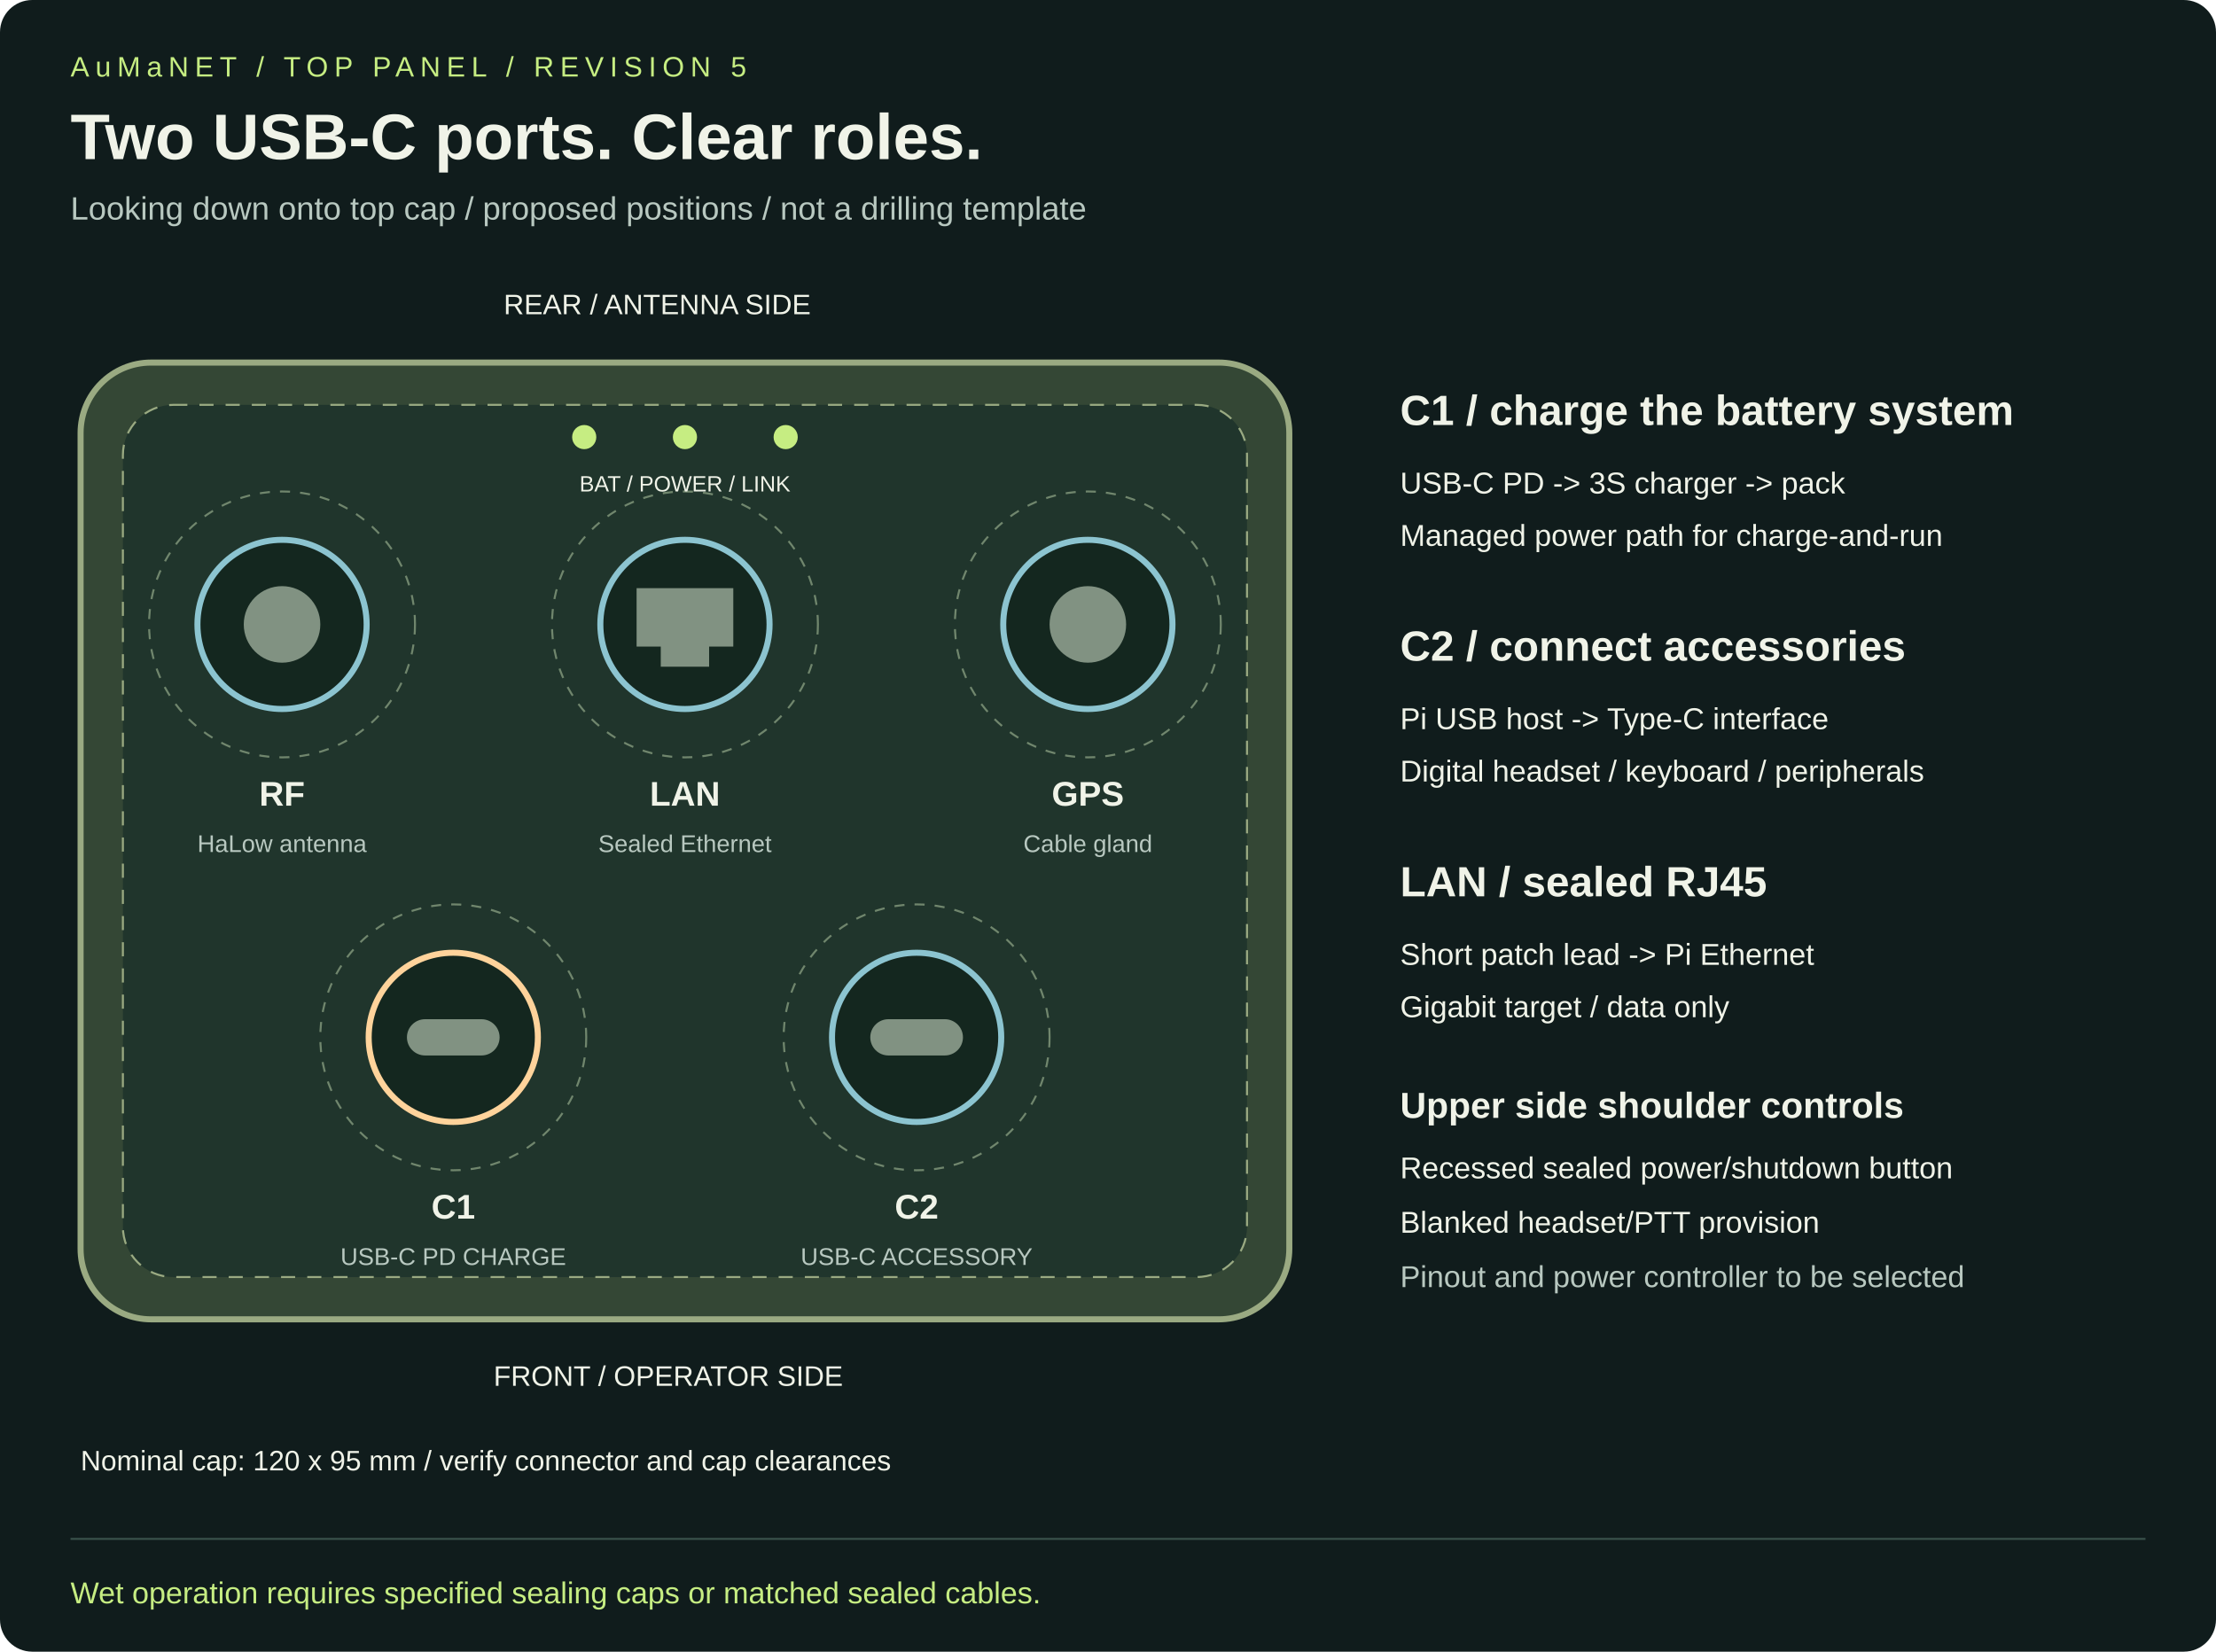
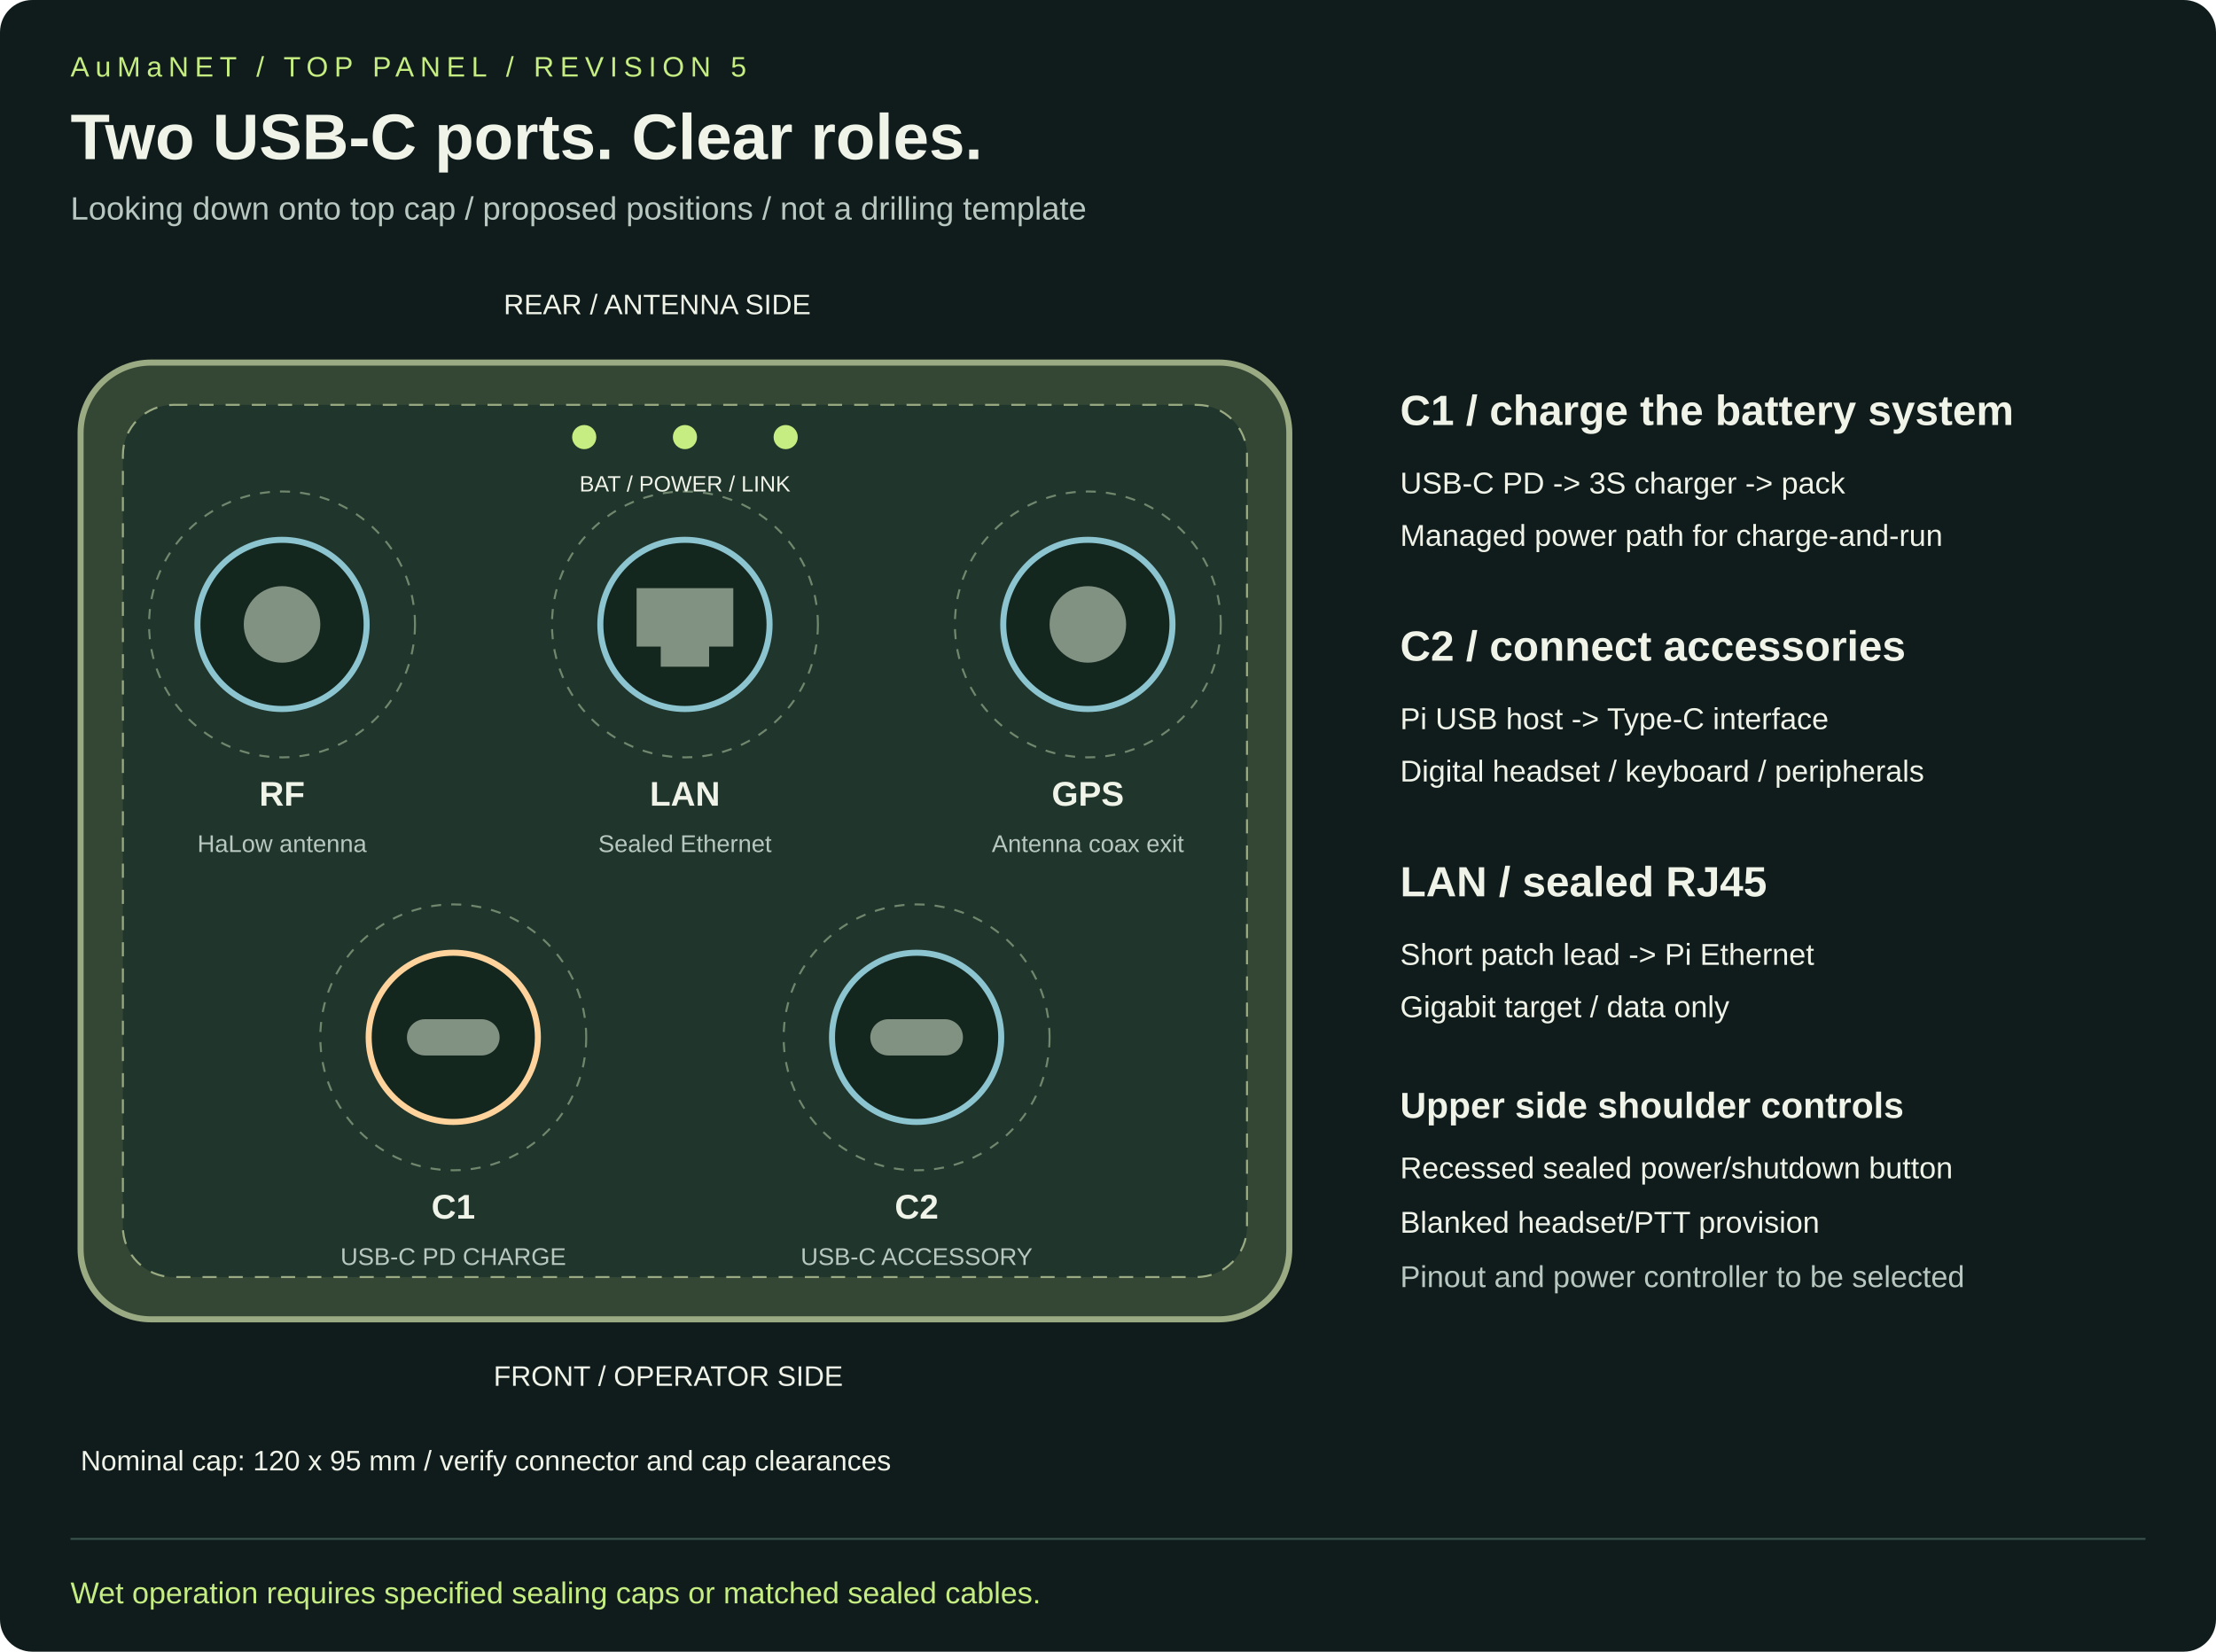
<svg xmlns="http://www.w3.org/2000/svg" viewBox="0 0 1100 820" role="img" aria-labelledby="t d">
  <rect width="1100" height="820" rx="16" fill="#101c1c" />
  <g font-family="Arial,sans-serif" fill="#f0f3e8">
    <text x="35" y="38" font-size="14" letter-spacing="3" fill="#c6ed82">AuMaNET / TOP PANEL / REVISION 5</text>
    <text x="35" y="79" font-size="32" font-weight="bold">Two USB-C ports. Clear roles.</text>
    <text x="35" y="109" font-size="16" fill="#b8c8c0">Looking down onto top cap / proposed positions / not a drilling template</text>
    <text x="250" y="156" font-size="14">REAR / ANTENNA SIDE</text>
    <rect x="40" y="180" width="600" height="475" rx="35" fill="#344735" stroke="#9aaa82" stroke-width="3" />
    <rect x="61" y="201" width="558" height="433" rx="25" fill="#20352c" stroke="#9aaa82" stroke-dasharray="7 6" />
    <circle cx="140" cy="310" r="66" fill="none" stroke="#70866d" stroke-dasharray="5 5" />
    <circle cx="140" cy="310" r="42" fill="#14271f" stroke="#8cc4d0" stroke-width="3" />
    <circle cx="140" cy="310" r="19" fill="#819282" />
    <text x="140" y="400" text-anchor="middle" font-size="17" font-weight="bold">RF</text>
    <text x="140" y="423" text-anchor="middle" font-size="12" fill="#b8c8c0">HaLow antenna</text>
    <circle cx="340" cy="310" r="66" fill="none" stroke="#70866d" stroke-dasharray="5 5" />
    <circle cx="340" cy="310" r="42" fill="#14271f" stroke="#8cc4d0" stroke-width="3" />
    <path d="M316 292h48v29h-12v10h-24v-10h-12Z" fill="#819282" />
    <text x="340" y="400" text-anchor="middle" font-size="17" font-weight="bold">LAN</text>
    <text x="340" y="423" text-anchor="middle" font-size="12" fill="#b8c8c0">Sealed Ethernet</text>
    <circle cx="540" cy="310" r="66" fill="none" stroke="#70866d" stroke-dasharray="5 5" />
    <circle cx="540" cy="310" r="42" fill="#14271f" stroke="#8cc4d0" stroke-width="3" />
    <circle cx="540" cy="310" r="19" fill="#819282" />
    <text x="540" y="400" text-anchor="middle" font-size="17" font-weight="bold">GPS</text>
-     <text x="540" y="423" text-anchor="middle" font-size="12" fill="#b8c8c0">Cable gland</text>
+     <text x="540" y="423" text-anchor="middle" font-size="12" fill="#b8c8c0">Antenna coax exit</text>
    <circle cx="225" cy="515" r="66" fill="none" stroke="#70866d" stroke-dasharray="5 5" />
    <circle cx="225" cy="515" r="42" fill="#14271f" stroke="#ffd39b" stroke-width="3" />
    <rect x="202" y="506" width="46" height="18" rx="9" fill="#819282" />
    <text x="225" y="605" text-anchor="middle" font-size="17" font-weight="bold">C1</text>
    <text x="225" y="628" text-anchor="middle" font-size="12" fill="#b8c8c0">USB-C PD CHARGE</text>
    <circle cx="455" cy="515" r="66" fill="none" stroke="#70866d" stroke-dasharray="5 5" />
    <circle cx="455" cy="515" r="42" fill="#14271f" stroke="#8cc4d0" stroke-width="3" />
    <rect x="432" y="506" width="46" height="18" rx="9" fill="#819282" />
    <text x="455" y="605" text-anchor="middle" font-size="17" font-weight="bold">C2</text>
    <text x="455" y="628" text-anchor="middle" font-size="12" fill="#b8c8c0">USB-C ACCESSORY</text>
    <g fill="#c6ed82">
      <circle cx="290" cy="217" r="6" />
      <circle cx="340" cy="217" r="6" />
      <circle cx="390" cy="217" r="6" />
    </g>
    <text x="340" y="244" text-anchor="middle" font-size="11">BAT / POWER / LINK</text>
    <text x="245" y="688" font-size="14">FRONT / OPERATOR SIDE</text>
    <text x="40" y="730" font-size="14">Nominal cap: 120 x 95 mm / verify connector and cap clearances</text>
    <text x="695" y="211" font-size="21" font-weight="bold">C1 / charge the battery system</text>
    <text x="695" y="245" font-size="15">USB-C PD -&gt; 3S charger -&gt; pack</text>
    <text x="695" y="271" font-size="15">Managed power path for charge-and-run</text>
    <text x="695" y="328" font-size="21" font-weight="bold">C2 / connect accessories</text>
    <text x="695" y="362" font-size="15">Pi USB host -&gt; Type-C interface</text>
    <text x="695" y="388" font-size="15">Digital headset / keyboard / peripherals</text>
    <text x="695" y="445" font-size="21" font-weight="bold">LAN / sealed RJ45</text>
    <text x="695" y="479" font-size="15">Short patch lead -&gt; Pi Ethernet</text>
    <text x="695" y="505" font-size="15">Gigabit target / data only</text>
    <text x="695" y="555" font-size="18" font-weight="bold">Upper side shoulder controls</text>
    <text x="695" y="585" font-size="15">Recessed sealed power/shutdown button</text>
    <text x="695" y="612" font-size="15">Blanked headset/PTT provision</text>
    <text x="695" y="639" font-size="15" fill="#b8c8c0">Pinout and power controller to be selected</text>
    <path d="M35 764H1065" stroke="#38504a" />
    <text x="35" y="796" font-size="15" fill="#c6ed82">Wet operation requires specified sealing caps or matched sealed cables.</text>
  </g>
</svg>
